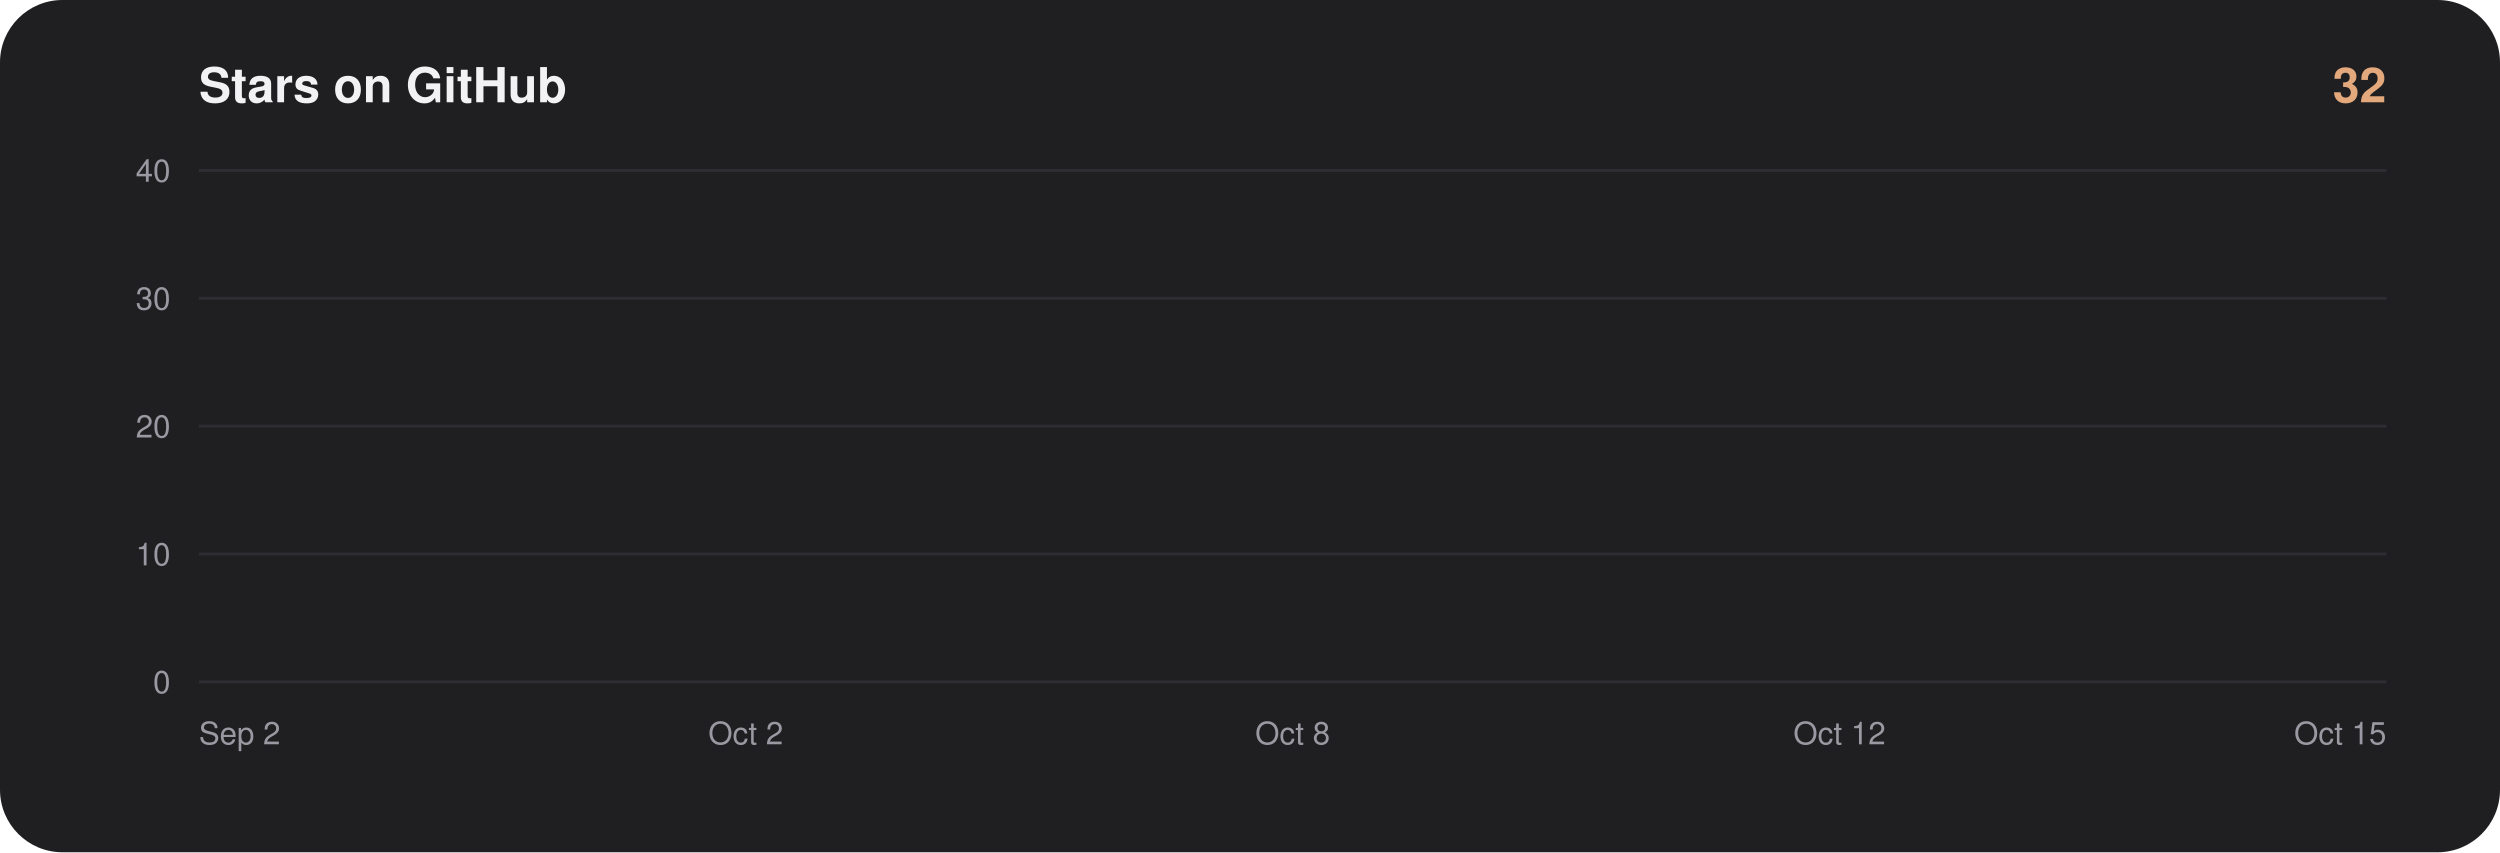
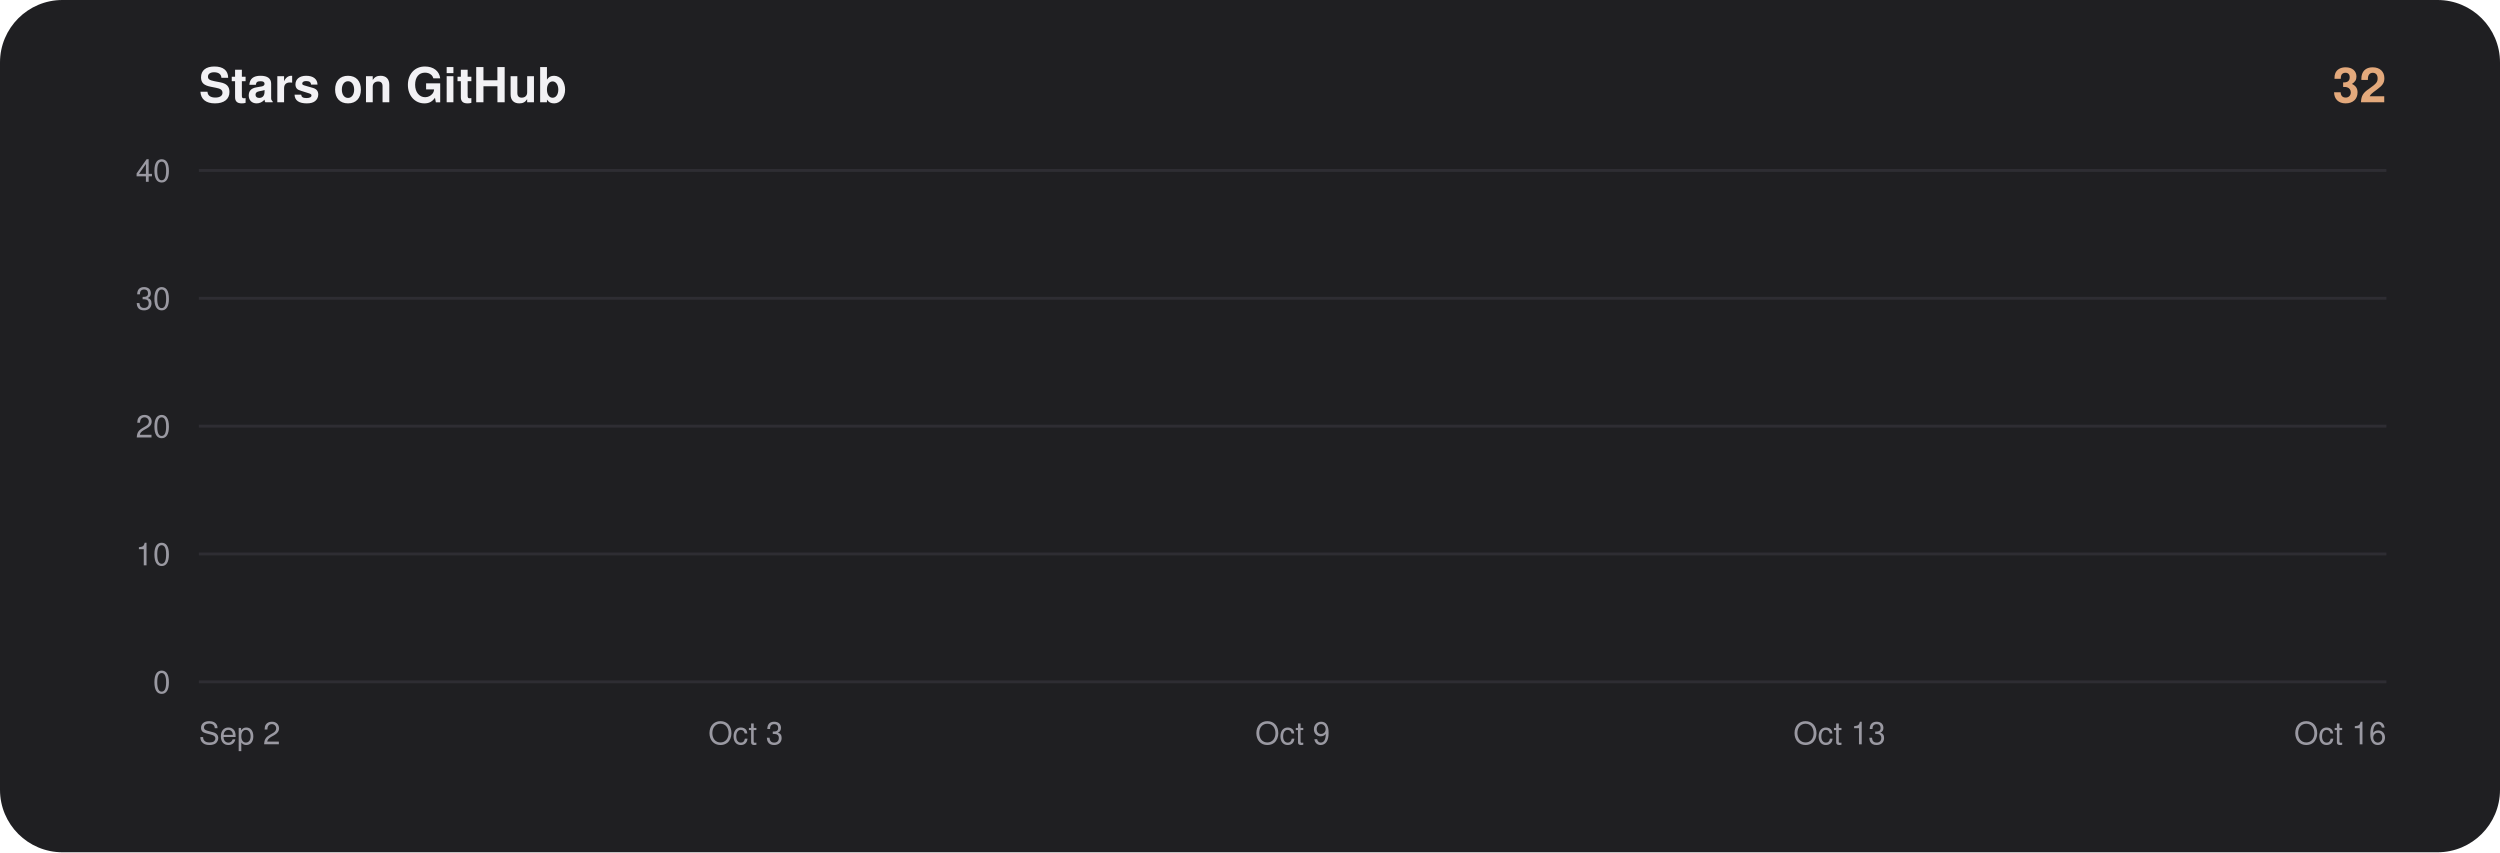
<svg xmlns="http://www.w3.org/2000/svg" width="880" height="300" viewBox="0 0 880 300">
  <style>text{font-family:-apple-system,Segoe UI,Helvetica,Arial,sans-serif}.l{stroke-dasharray:2400;stroke-dashoffset:2400;animation:d 1.6s cubic-bezier(.2,.8,.2,1) forwards}.a{opacity:0;animation:f .8s .6s ease forwards}@keyframes d{to{stroke-dashoffset:0}}@keyframes f{to{opacity:1}}@media (prefers-reduced-motion:reduce){.l{animation:none;stroke-dashoffset:0}.a{animation:none;opacity:1}}</style>
  <defs>
    <linearGradient id="g" x1="0" y1="0" x2="0" y2="1">
      <stop offset="0" stop-color="#E3A97C" stop-opacity=".28" />
      <stop offset="1" stop-color="#E3A97C" stop-opacity="0" />
    </linearGradient>
  </defs>
  <rect width="880" height="300" rx="22" fill="#1F1F22" />
  <text x="70" y="36" font-size="17" font-weight="650" fill="#F2F1F4">Stars on GitHub</text>
  <text x="840" y="36" font-size="17" font-weight="650" fill="#E3A97C" text-anchor="end">32</text>
  <line x1="70" x2="840" y1="240.0" y2="240.0" stroke="#2E2D33" />
  <text x="60" y="244.0" font-size="11" fill="#9A99A2" text-anchor="end">0</text>
  <line x1="70" x2="840" y1="195.0" y2="195.0" stroke="#2E2D33" />
  <text x="60" y="199.0" font-size="11" fill="#9A99A2" text-anchor="end">10</text>
  <line x1="70" x2="840" y1="150.0" y2="150.0" stroke="#2E2D33" />
  <text x="60" y="154.0" font-size="11" fill="#9A99A2" text-anchor="end">20</text>
  <line x1="70" x2="840" y1="105.0" y2="105.0" stroke="#2E2D33" />
  <text x="60" y="109.0" font-size="11" fill="#9A99A2" text-anchor="end">30</text>
  <line x1="70" x2="840" y1="60.0" y2="60.0" stroke="#2E2D33" />
  <text x="60" y="64.0" font-size="11" fill="#9A99A2" text-anchor="end">40</text>
  <text x="70.0" y="262" font-size="11" fill="#9A99A2" text-anchor="start">Sep 2</text>
-   <text x="262.5" y="262" font-size="11" fill="#9A99A2" text-anchor="middle">Oct 2</text>
-   <text x="455.0" y="262" font-size="11" fill="#9A99A2" text-anchor="middle">Oct 8</text>
-   <text x="647.5" y="262" font-size="11" fill="#9A99A2" text-anchor="middle">Oct 12</text>
-   <text x="840.0" y="262" font-size="11" fill="#9A99A2" text-anchor="end">Oct 15</text>
-   <path class="a" d="M70.0,240.0 H70.0 V235.5 H70.2 V231.0 H70.2 V226.5 H214.3 V222.0 H236.5 V217.5 H665.6 V213.0 H667.0 V208.5 H668.7 V204.0 H669.5 V199.5 H673.1 V195.0 H673.8 V190.5 H674.8 V186.0 H679.2 V181.5 H681.3 V177.0 H683.2 V172.5 H687.3 V168.0 H688.3 V163.5 H689.5 V159.0 H694.0 V154.5 H696.2 V150.0 H698.6 V145.5 H700.6 V141.0 H700.7 V136.5 H700.9 V132.0 H707.0 V127.5 H708.7 V123.0 H718.8 V118.5 H719.9 V114.0 H724.0 V109.5 H799.5 V105.0 H834.0 V100.5 H836.0 V96.0 H840.0 V240.0 Z" fill="url(#g)" />
-   <path class="l" d="M70.0,240.0 H70.0 V235.5 H70.2 V231.0 H70.2 V226.5 H214.3 V222.0 H236.5 V217.5 H665.6 V213.0 H667.0 V208.5 H668.7 V204.0 H669.5 V199.5 H673.1 V195.0 H673.8 V190.5 H674.8 V186.0 H679.2 V181.5 H681.3 V177.0 H683.2 V172.5 H687.3 V168.0 H688.3 V163.5 H689.5 V159.0 H694.0 V154.5 H696.2 V150.0 H698.6 V145.5 H700.6 V141.0 H700.7 V136.5 H700.9 V132.0 H707.0 V127.5 H708.7 V123.0 H718.8 V118.5 H719.9 V114.0 H724.0 V109.5 H799.5 V105.0 H834.0 V100.5 H836.0 V96.0 H840.0" fill="none" stroke="#E3A97C" stroke-width="2.5" stroke-linejoin="round" stroke-linecap="round" />
+   <text x="262.5" y="262" font-size="11" fill="#9A99A2" text-anchor="middle">Oct 3</text>
+   <text x="455.0" y="262" font-size="11" fill="#9A99A2" text-anchor="middle">Oct 9</text>
+   <text x="647.5" y="262" font-size="11" fill="#9A99A2" text-anchor="middle">Oct 13</text>
+   <text x="840.0" y="262" font-size="11" fill="#9A99A2" text-anchor="end">Oct 16</text>
+   <path class="a" d="M70.0,240.0 H70.0 V235.5 H70.2 V231.0 H70.2 V226.5 H201.8 V222.0 H222.1 V217.5 H614.0 V213.0 H615.2 V208.5 H616.8 V204.0 H617.5 V199.5 H620.8 V195.0 H621.4 V190.5 H622.4 V186.0 H626.4 V181.5 H628.3 V177.0 H630.0 V172.5 H633.8 V168.0 H634.6 V163.5 H635.8 V159.0 H639.8 V154.5 H641.8 V150.0 H644.1 V145.5 H645.9 V141.0 H646.0 V136.5 H646.2 V132.0 H651.8 V127.5 H653.3 V123.0 H662.5 V118.5 H663.5 V114.0 H667.3 V109.5 H736.2 V105.0 H767.7 V100.5 H769.5 V96.0 H840.0 V240.0 Z" fill="url(#g)" />
+   <path class="l" d="M70.0,240.0 H70.0 V235.5 H70.2 V231.0 H70.2 V226.5 H201.8 V222.0 H222.1 V217.5 H614.0 V213.0 H615.2 V208.5 H616.8 V204.0 H617.5 V199.5 H620.8 V195.0 H621.4 V190.5 H622.4 V186.0 H626.4 V181.5 H628.3 V177.0 H630.0 V172.5 H633.8 V168.0 H634.6 V163.5 H635.8 V159.0 H639.8 V154.5 H641.8 V150.0 H644.1 V145.5 H645.9 V141.0 H646.0 V136.5 H646.2 V132.0 H651.8 V127.5 H653.3 V123.0 H662.5 V118.5 H663.5 V114.0 H667.3 V109.5 H736.2 V105.0 H767.7 V100.5 H769.5 V96.0 H840.0" fill="none" stroke="#E3A97C" stroke-width="2.5" stroke-linejoin="round" stroke-linecap="round" />
  <circle class="a" cx="840.0" cy="96.0" r="4.5" fill="#E3A97C" />
</svg>
